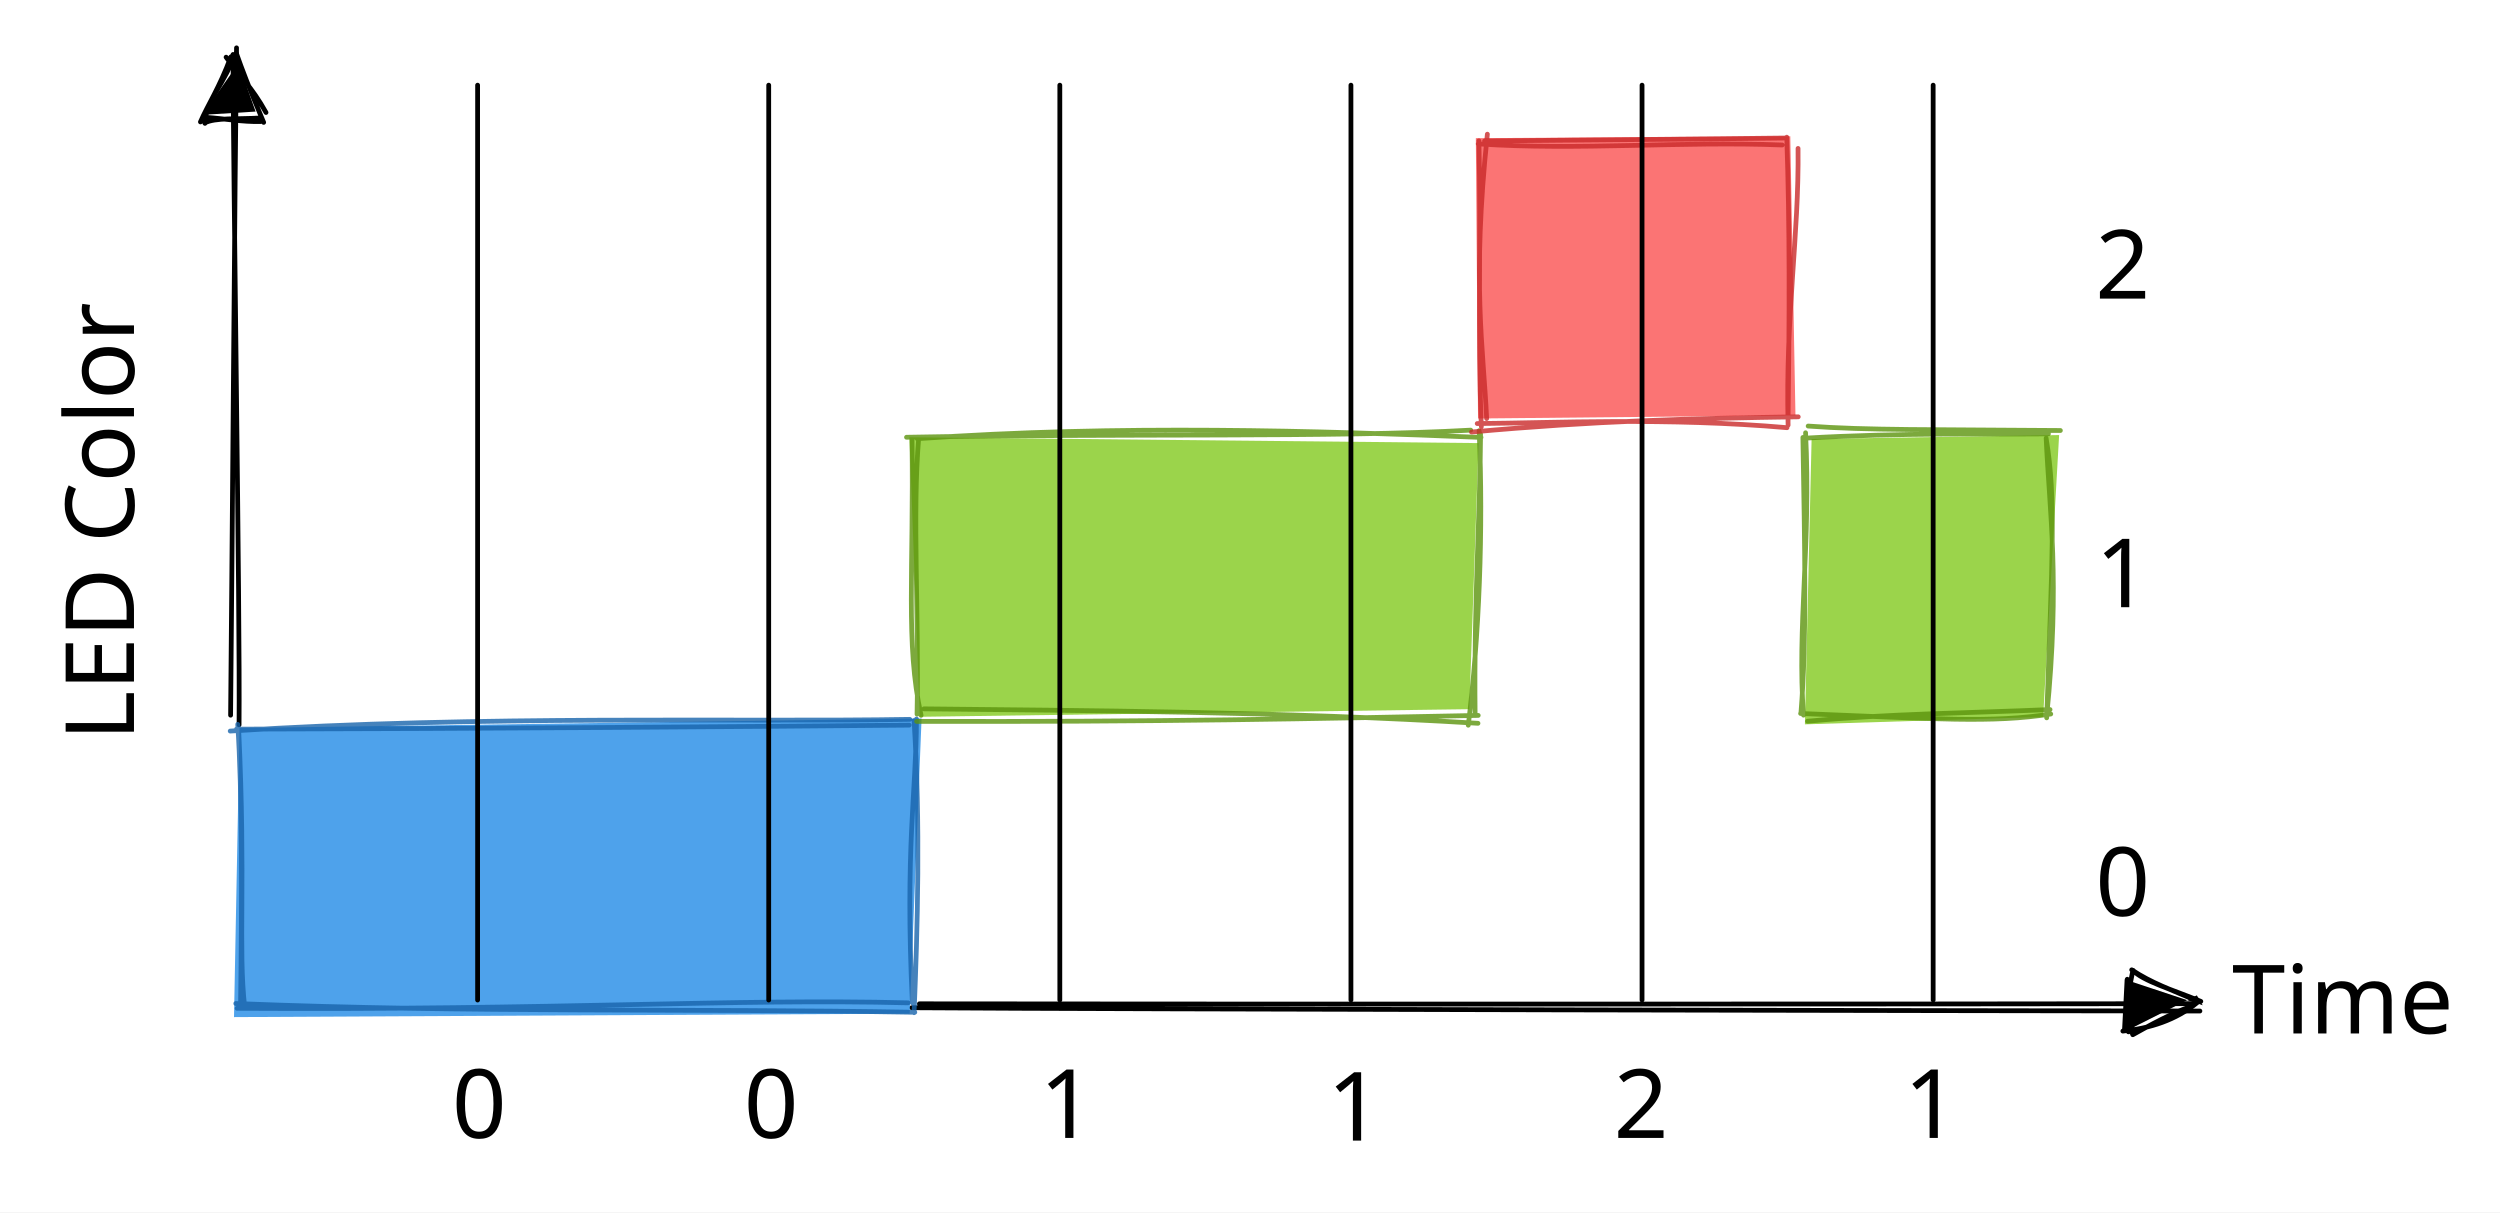
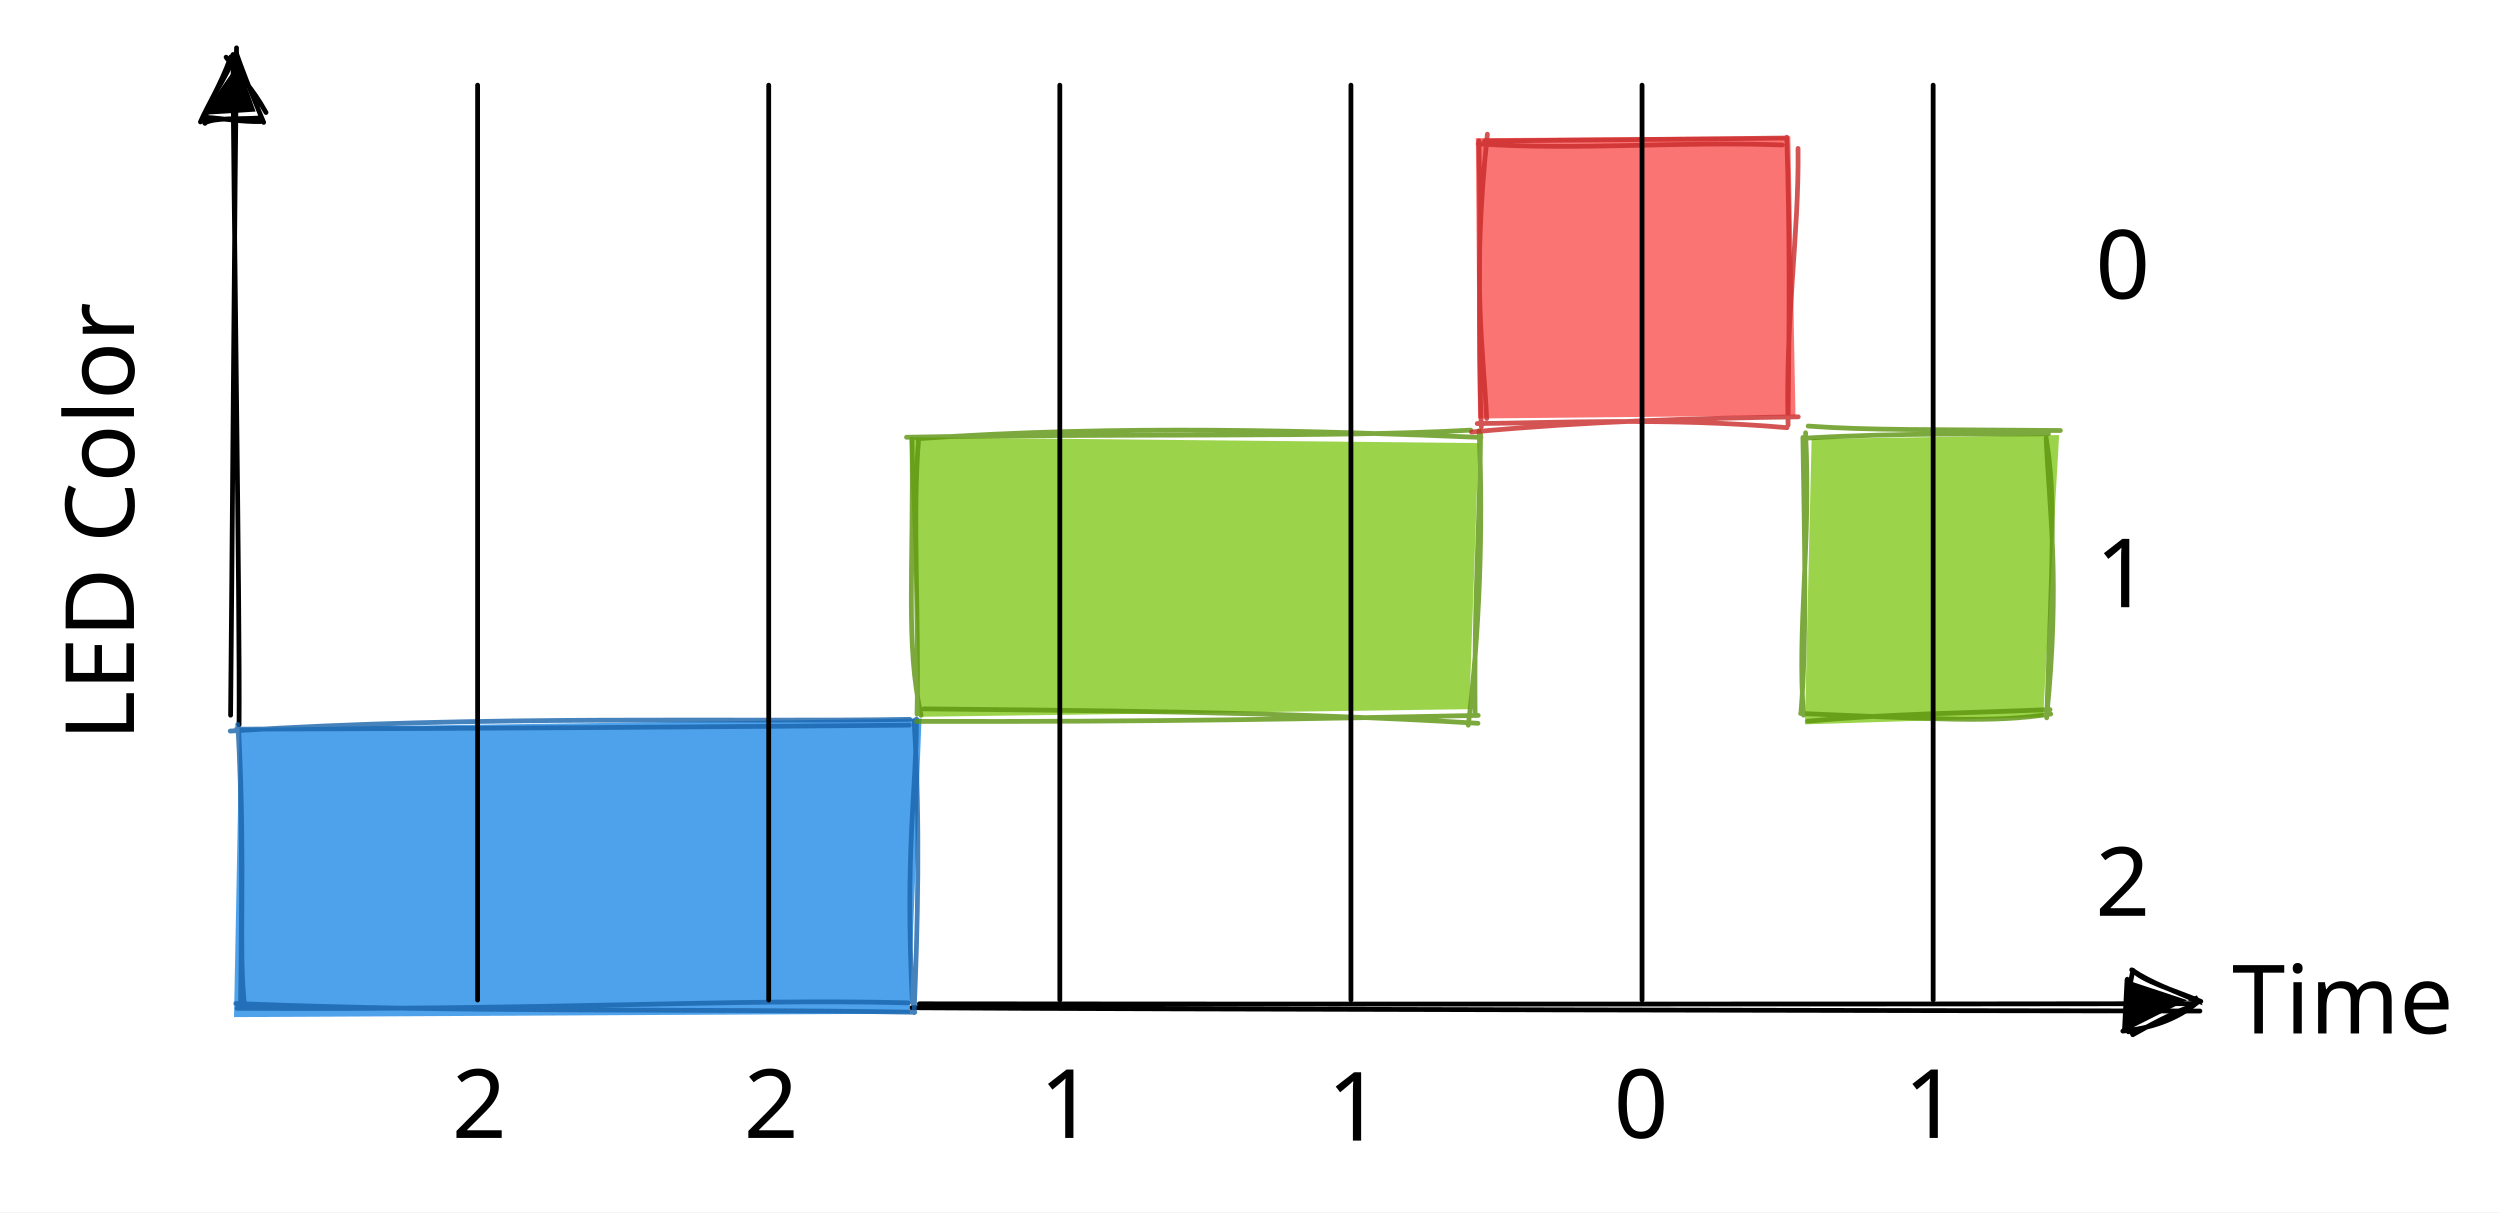
<svg xmlns="http://www.w3.org/2000/svg" version="1.1" viewBox="0 0 522.481 253.37" width="522.481" height="253.37">
  
-   eyJ2ZXJzaW9uIjoiMSIsImVuY29kaW5nIjoiYnN0cmluZyIsImNvbXByZXNzZWQiOnRydWUsImVuY29kZWQiOiJ4nO2ca1fiSFx1MDAxM4C/z6/wuF+HbFf1fb95x1FnXHUwMDE0XHUwMDA2L/OePZ5cYlx1MDAwMaJA2Fx1MDAxMLzMnvnvW41cdTAwMGVcdNdBVzHuK1x1MDAxZVx1MDAxNbo7nUp3PdVVnVxuf39YWVlN7rrB6lx1MDAxZiurwW3Vb4W12L9Z/ejKr4O4XHUwMDE3Rlx1MDAxZKrCwede1I+rg5bNJOn2/vj9d7/b9Vx1MDAxYWFyXHUwMDExRVdeNWrfXHUwMDFmXHUwMDE2tIJ20El61PB/9Hll5e/B38yJ/DiO7s8xKE7Pw/l44eeoMzglcG6ZMFx1MDAxMuSwRdjbpFMlQY2q636rXHUwMDE3pDWuaLVcdTAwMTZcdTAwMWOcN453cP9QmUKpXHUwMDA2p4dftq/Ss9bDVquc3LXuL8ivNvtxkNb2kji6XG5OwlrSdGdcdTAwMWYrXHUwMDFmXHUwMDFl14towNKj4qjfaHaCXm/kmKjrV8PkzpUxNiz1O41BXHUwMDFmacktfVJKeVxiXHUwMDAyXHUwMDEx0HIpXHUwMDE5XHUwMDBla93xknNPSyk0k2hcdTAwMThjfEyujahcdTAwMTXFTq7f2OCVSnbhV69cdTAwMWEkXqc2bJPEfqfX9WOaq7TdzcNcdTAwMTUzjzGUgqPmQlvFUDMuhq2aQdhoJu6CXHUwMDA081x1MDAwNFx1MDAwN60kt4KmyGQkXG5cdTAwMDYzXHUwMDAzaLRCpk06XHUwMDFlTo7ubm2gIH9mx65Te1x1MDAxOLufXHUwMDFhk+pcZj6U/EivyLXfyuha2lW/W/Pv9Vx1MDAwMpRBZUBIbaVcdTAwMWHWt8LOXHUwMDE1VXb6rVZaXHUwMDE2Va+mqFIv8eNkPezUwk5jVLBcdTAwMDc131x1MDAxZOja9pfdylx1MDAwNuL22UV1Y6Nyd2a6d2FhOKrumv1uViec/kXVvpO7XHUwMDAwNNRCXHUwMDFhy7W1YDlXZuJag04tlWFUbL+XbETtdpjQXHUwMDA1XHUwMDFmRmEnXHUwMDE5bzG4gjVHXFwz8GvjtdRzto6UXCK8V8xhi67rNIXZvdJ3K6n6XHUwMDBlPlxm3//5cXrreWrlXoVJjUr7/JD9/zA6i1x1MDAxYlx1MDAxN21mXHUwMDFhXHUwMDE3hUZqIVLl/ZVt2fQr1l52kjAottZ6m3unl6fNct5ti2HGsyBcdTAwMDTxoFx1MDAwNVx1MDAwM9SjtsVyjyMn00K2Vikmx+R6PttCRHooXHUwMDExuUAlXGbpfCrI0LCkklx1MDAwZu1cYlx1MDAxN1ZKk7Z9JTOSXG7wembEc4OGUnNcdTAwMGLSXHRmp9hcdTAwMTXmWSNohFxyk1pLgVbPNyuzZOp9qVx1MDAxZmt9Zq1ar/GD3bXL77azO0UmWpmstai0JFuPcopEXHUwMDA19EBQXHUwMDFibizNu+BaTkj0xszZbE1cdTAwMWU7fCHLlVx1MDAwNLfJNMMl7XjhT8NlmUVcdTAwMWFLldqDX1x1MDAxOa7bTqXb8YOto7VP/PiocPa9bu7a+TNcXMLTXHUwMDA0vDHWMG6ESlx1MDAwN8DZMWmMp1x1MDAxOTJOXHUwMDBiXGJTlqeduu7Itnlk4phQtNBIXHUwMDE0KMbkfD5DXHUwMDA2XHUwMDE592xouTBjOFx1MDAxZkyXNYZLZfRjbNeIWj/GSNGoXGKeXHUwMDBl2COMVD3qJOXw+8BOspHSbb9cdTAwMWS27kbmb6CsNED7W5sr96OVXHUwMDE5xl5Ap1x1MDAxZKysZuSAtVbYcFx1MDAxYb3aXG7qo6qehFx1MDAxNHtcZquTqJvWVklcdTAwMDCfuot3J3CP4rBcdTAwMTF2/NbXXHRhnlx1MDAwNFx1MDAxYUg5izSQXHUwMDA2peEqNbW/RC0pXHUwMDE2y1f8MCn7/nq5fKK3SsX+cf5QXHUwMDFi9Vx1MDAxMYBcdTAwMTnuKcORwlx1MDAwZrSCQo1RJ8GAXHUwMDA35Fx1MDAxZiBcdTAwMDUoUme4fG60hFqELC6YXHUwMDEy0mam7SXBMlx1MDAwMjPh50uD9TVsXHUwMDA3eWBqIMeTcFx1MDAxMjCTJm3IgC++as33QXKLkpRcdTAwMDRcdTAwMGI5RLSCcVx0YpQkqpTkbmvDXVx1MDAwM/NiJMGUsD27Jt6ThIyEcHtcdTAwMGWPXHTT84lcdTAwMTKfQIlN58gulSP2NIjUTIjcYiSE1otjtPO1cXnXS873dlx1MDAxYar0OTlcZrn89u1tYyQseIww4iitXHUwMDE1XHUwMDE04b4yR0BeXHUwMDFlKKX4cny95XJcdTAwMDR54FxinsiRnsVcdTAwMTEoST/iMVFU8rmyfeCfl1qFgzJ0wdyF7WLrjYOEyq1HypBmcXLx1GuDpI1UXHUwMDE038Lb9+0mQcI8gIRPXHUwMDAzXHRnx0hk+Fx1MDAwMJDZxWMkv7RcdTAwMDbXm53bg9vybe/4gCfFblsvXHUwMDBmJPYkkDSAp1xiIaRQm+KkTKjijldcZjxLflx1MDAxZFWgI+1cdTAwMDW3XHUwMDFmXHUwMDE2XHUwMDAySVxu1MZIXFxcbkeSnFmJS+PoLTt2cvaCpFx1MDAxOelcdTAwMTZcdTAwMDe2+ILkR6XNyo3dYbHyL47ZyY3+6+tl7jnS+IY4XHUwMDAyclx1MDAxMdxepH5cdTAwMDcpXyDpmSC5nXlcdTAwMDDL9MJcdTAwMWOV+1x1MDAxYrV+RVx1MDAxZdm77c6aLe4jL7C/8s6R4cIj95Uu1emMyiRR5JEjw5BcdCuFXVxuRpJcXNn3XHUwMDAwaWVcdTAwMDGM7Ey/TjDt7qTIxZejoFx1MDAxYdc3ykLu7+40XHSp0uWGuVxcYnz0RIys8KRcdTAwMTagmFx1MDAwMFx1MDAwYsbiXHUwMDE4RuiR2jIrrGJEk35tjKyRmiu+nNVIXHUwMDE4JV7qntJ/XHUwMDBiI8ikSY1v2Fx1MDAxOWm5yWZW/IojbnZZe+uz2Fxyjnhy1Fxmvlav2mt554hsuyekZswwXHUwMDA1Vpp8L0egOVx1MDAwMj4uPe2teHVveZuB5mW2W2c0XHUwMDA1tY9cYo/MIatcdTAwMWRWsX1QPFxuv+1t24t4/fgm71x1MDAxY1H8Jz1qZjXX6HJMRL5BcvmozNpHZWj9XHUwMDBix04w++7YrWRIioNqMpbslMFcdGanVktcdTAwMDZCkyotnv44P09tlKcxLl5m99ssklctuZJ0pchQZJyZ+7xq4TKKXHUwMDAwXHUwMDE4XHUwMDE3XHUwMDFhXHUwMDE44kyWgFx1MDAxYyH/Yi5LvyGai0BN41xiyMHkNNqKXHUwMDE5zcGYSa6k9ZhcdTAwMDHFraZoXHUwMDBlSWo1zplmSln9fNHTQ8VKJlx1MDAwMXBlsVx1MDAxNPpcdTAwMTHtu0+7XHUwMDFk1vz4OK/f+emzc/t9ePecWZpPp1xuM7dJxqjSxnKORizu7G3tn61cdTAwMWTHn/vtbzHr6INPh1pFR7mGyiVcdTAwMTRzY9Dt+buks1GohOaeYZaWXHUwMDA1TeQpPVx1MDAxYipZtYLV5kNlsGohmFx1MDAwMlx1MDAxNWiPXFxqK5UgN86lNz9cdTAwMDUqVGxcdTAwMTDWLcVcdTAwMGJcdTAwMTRaaLNcdTAwMWNcdTAwMDXlmSVuTEFpQjhcdKRcdTAwMTbfXHUwMDFj22mu75/p4v5Vu4hcdTAwMDVjv1x1MDAxZOitq1quXHUwMDE11KLylGVks7WlsccxXHUwMDA1XHUwMDA19Fx1MDAxNNdgNHDm3sxU0KpFXHUwMDFm/flcblr3JUqcVFAlPEXeXG66jTntQumn6CcgpyXDwDPa/Xlcbmq0zHD0olx1MDAxNtTOTG6WLm+dXHUwMDFjvcUt6NHZ6clcdTAwMTFcdTAwMTZcdTAwMGUu17Zuk259r3Z95s+6m5hcdTAwMTNcdTAwMDW13KNf8kmkUjT3k1x1MDAxNtRcbsPBeSzI5jyS8W8sqFx1MDAwNM9wadyzOFx1MDAxNqSWekrq5a81VFJcdTAwMDUoK5ZjQWlUzLMp6MCbn6KbeuZOXHUwMDBl0HpmXHUwMDE4RaCLh6Cfelx1MDAwNcmjy6NcdTAwMTOxxaJKPU5Oo6udvIegmlx1MDAxNlfmMkaQS0uhnVx1MDAxY1FPadEjw6Qskp1VaGcv8P/6acRJjVx1MDAwNFx1MDAwYlx1MDAxZSHBXHUwMDAwkSaCw5S0e260cCnMy9naQZTwXHUwMDFjz1x1MDAwNo0/z7KcXHUwMDA3/0bqnveRv2zrwuS0pcd/yP5/LKyQ8S8n8lKAXHS9uJ9cdTAwMTPw8+OTfuXSb36JIyhcdTAwMWRCvF1v5lx1MDAxZVWtPSNcdFVhKMBkmYTiN4AqXHUwMDFhO+pcdTAwMTO/g/qfXHUwMDA1NZtnN1x1MDAwNioyRX4yRWGLu3ytyvHlTlx01j+1TuvXqrtTPaldnOedVcNccoUl7klJXHUwMDE0aCDjRbxcdTAwMDFWXHUwMDE1Z4ycL1xczv37d1hfXHUwMDE3VjEzPFx1MDAwM9JdXHUwMDE0XHUwMDFhYfFt4y8l+L5cdTAwMGJJVLrhgYQ+nK3tb1RyXHUwMDBmq7Vu51hLq1xckrBcdTAwMWW9nZlzWMFoJeyyslx1MDAwNN5hfWVYZ7rA3D3ZJVx1MDAxZvP06t5J61x1MDAxYSN1XirWXHUwMDEyeVhcdPbi7c3bvLNqXHUwMDE187hWWiGNqkI+esc056y6TXRLIat6X1n/L2Cdubvk7lBcdTAwMWGansVcdTAwMTfWXVx1MDAxNbcrtyapq2L7rNQ4h/2dbZF3WIEhjS1cdTAwMTCtguJWhnb8+2hyTqtg5Fx1MDAxNWRN6jutb4fWXHUwMDBmXHUwMDBmPa763W45ocFe/flccjg0jWHtIUEklXv1Olxmbtan3fZcdTAwMTm83Fxy6oFcdTAwMDVwrFx1MDAwNYPvXHUwMDFl+vHhxz84i3uUIn0=
+   eyJ2ZXJzaW9uIjoiMSIsImVuY29kaW5nIjoiYnN0cmluZyIsImNvbXByZXNzZWQiOnRydWUsImVuY29kZWQiOiJ4nO2cW1PbSFx1MDAxM4bv8yso9natnek59t5xhlx1MDAwMFx02DGHfLVFXHRbxlx1MDAwMtvyyjKHbOW/b48hlnyM7YBcdTAwMTH7QVWCrVx1MDAxOUmtUT/vdI9a/PNhZWU1eWhcdTAwMDerf66sXHUwMDA291x1MDAxNb9cdTAwMTFWY/9u9Xe3/TaIO2HUoibofe9E3bjS61lPknbnzz/+8Ntt7ypMLqPoxqtEzcfdgkbQXGZaSYc6/o++r6z80/s/c1wiP46jx3P0NqfnXHUwMDExYnjjp6jVOyVcdTAwMTdcdTAwMDKZtIqrfo+ws0mnSoIqNdf8RidIW9ym1WpweHF1slx1MDAwM1x1MDAwN0faXHUwMDE2ilV+dvR5+yY9ay1sNErJQ+PxgvxKvVx1MDAxYlx1MDAwN2lrJ4mjm+A0rCZ1d/ah7f39Olx1MDAxMVxyWLpXXHUwMDFjda/qraDTXHUwMDE52Cdq+5UweXDbXHUwMDE462/1W1e9Y6Rb7umb1tpcdTAwMDMuXHUwMDAxOKBQikG/1e2vhPCMUtIwXHUwMDA1ljEmhuzaiFx1MDAxYVHs7PqN9X5Syy79ys1cdTAwMTWZ16r2+ySx3+q0/ZjuVdrv7umKmcdcdTAwMTgoKcBcYmlQMzBMyH6velx1MDAxMF7VXHUwMDEzd0GSeVJwo5VASbfIZixcbnp3hoM1XHUwMDFhmLHpeDg72nvVnoP8lVx1MDAxZLtW9WnsfnhM6jPwtOV7ekWu/1bG19JDddtV/9EvuLagLZfKoNL99kbYuqHGVrfRSLdFlZsxrtRJ/DhZXHUwMDBmW9WwdTVo2JOb7/V8bfvzXnlcdTAwMDNg+/yysrFRfji37Yew0Fx1MDAxZlV3zX4761x1MDAxM87/okrX2V3gNNRSWVx1MDAxNFx1MDAwNpGjXHUwMDEw2o5cXGvQqqY2XGaa7XeSjajZXGZcdTAwMTO64KMobCXDPXpXsOaIq1x1MDAwN351uJWOnG0jp1xiXHUwMDFmXHUwMDFks9+j7Vx1MDAwZZrC7H7STyup+/a+9D//9fv43tPcyv1cdTAwMTRGPSo95ofs76fRmV1cXIydKC5cdTAwMWGsMlKmzvszbdn0y4jXrSRcZnZcdTAwMWJrnc39s+uzeinv2mKZ9ZBLSTxcdTAwMTjJOJhBbUHhXHRcdTAwMTAkLaS1WjM1ZNfzaVx1MDAwYlx1MDAxMemBXHUwMDAyXHUwMDEwXHUwMDEytLTk86khfWFJLe/riJColE37vpKMpFx1MDAwNryejHhu0EBcdTAwMTmBXFw5w3CMrjBcdTAwMGatpFx1MDAxMbZMXHUwMDE5oySgmS4rk2zqfK6dXHUwMDE4c46o16vicG/t+lx1MDAxYrb2xthEM1x1MDAxM1wigjaKtFx1MDAxZdRcdTAwMTiLXG7gcUl9hEW671JcdTAwMTg1YtFcdTAwMWKTs8mePLT7TMqVXHUwMDA098k44VI4vPGHcCFDoLHUqVx1MDAxZfxMuO5b5XbLXHUwMDBmto7XPoqT48L5t5p9aOZPuKRnXGJ4a9EyYaVOXHUwMDA3wOmYstYzXGaYoFx0hGlcdTAwMTTpQd3hSNs8kjgmNU00XG4kyCE7n0/IeCY86ytcdTAwMTdkhPNJutBaobQ182jXgFvPI1I0KlKkXHUwMDAzNodI1aJWUlxuv/V0klxybN32m2HjYeD+9ZyVXHUwMDA26GBrc+VxtDLD2Fx06LS9mdVcdTAwMGXssNZcYq+cR682gtqgqych5Vx1MDAxZf3mJGqnrVx1MDAxNTLAp8PFeyO4R3F4XHUwMDE1tvzGl1x1MDAxMWNcdTAwMTZcdTAwMDKNKzWJNK4sKCt0KrU/RS3Z3S3diKOk5PvrpdKp2Srudk/yh9pgjMCZXHUwMDE1nrZcdTAwMDIo/Vx1MDAwMJSUalxmXHUwMDA2XHSWe5ziXHUwMDAzoFx1MDAwNEWZXGaXz42W1LOQJSTTUmHmtr0kWFZCJv18abC+hM0gXHUwMDBmTPXsWFxiJ1x0XHUwMDEzaWLWpTwyo4g/o2l6XHUwMDE4klualFwiXigmoklMKC5cdTAwMDdhokZFXHUwMDExt7HCdbAvXHUwMDA2XHUwMDEzXHUwMDFmk7lnp8VHmICRXHUwMDExbtlhnkx9QZqQcc6ZgFx1MDAxN6JJjNBcdTAwMDTjUcKlolx1MDAwNItxlFx074Y4cvORJIpmj/92vlxcXT90kov9nStd/JRcdTAwMWOFQn39+rYxksg9Rlx1MDAxOFx0UIiSktxX5ohToMe11mI54d5LzkqjXHUwMDFj8TxwxFx1MDAxN+Ro8lx1MDAwMpBQSNm9nJ2j5FN5+9C/KDZcbocl3ub2IWzuNt44R6DddKQtOZagIE+/NkfGKpookC8huqP5iFklXHUwMDE2WlwiXogjllx1MDAwN47YYlx1MDAxY4GeyJFhgoFSfPa4zi+u8dvN1v3hfem+c3Iokt120yxcdTAwMGYktlx1MDAxMEiGc09cdTAwMTNCQMk2ZUqZZMXtr1x1MDAxOfeQwjpqXHUwMDAwR9pcdTAwMGIuQMxcdTAwMDSSkmCsVbAkjriRcmlcdTAwMWO95bhOTZyPXGaiYlxm9excdTAwMGYk/Ki4Wb7DXHUwMDFkXHUwMDE2a//yhJ3emb+/XFznXHUwMDFlI1x1MDAwM29cYiOupXSLkWYpXHUwMDFjMbTAXmpcdTAwMTnvv8VRZlx1MDAxNWGII7c0zzmy2aejUnej2i2rY3zYbq3h7lx1MDAwMYhcdTAwMDL7O+9cdTAwMWNZIT1JXHUwMDFjcW6UXHUwMDAynamiyCNHllx1MDAwMZOoJL48RpZTLELB/Xt6NFx1MDAwM0Y4cfFbMuNcdTAwMWWlqNnTo6BcdTAwMTLXNkpSXHUwMDFk7O3UXHSp4vWGvV5ierQgRig9ZSTXTHLkXHUwMDE2YVxiI/DIbVx1MDAxOUrUjGgyr41cdTAwMTFaZYRcdTAwMTZLWftW0mq5vNnoLWOUlZuRZVx1MDAwNrfEavRcdTAwMWMgXHS7x5pbn+RecCyS43rwpXLTXFzLO0gk7p5UhjHLNEdl8z1cdTAwMWZxI4DDfFx1MDAwNWq/XHUwMDEw1lx0Zd6XXHUwMDE5VmZcdTAwMDHJTKxcdTAwMDZVYFxyJbVsdo7sXHUwMDExq1x1MDAxZVWgebh7XHUwMDFjft3fxst4/eQu71x1MDAxY1EurTzqhkZcdTAwMThwVSYy3yC5ilSGOFeN1i9EdpLhe2S3kiEpXHUwMDBlKslQuVNcdTAwMDYnPrm4WjEuXHK50uzrXHLTK9VcdTAwMDZ5XHUwMDFh4uJlVr/tLJXVStDcK1xyMJCZaOaxslq6mlwi91BSXHUwMDFhzlx1MDAwMCayxClcdTAwMTLyL6ey9Fx1MDAxYoC9XGb0OI44RZiCRlsza1x1MDAwNLd2lCuFXHUwMDFls1xcXHUwMDBiNJTOXHUwMDAxWa2HOTNMazTPlz49NaxkSlx1MDAwMFdmK6JcdTAwMWbwvsfC237L99+nXHUwMDFkd3pcdTAwMDHt1OM+fXrOOs3FqVx1MDAwMjFxMdxYXHUwMDE0XHUwMDAyrJz9jYWtg/O1k/hTt/k1Zi1z+PHI6Og411C5kmJhLcVPrFd2NlxilTTCs4yCXHUwMDFlylx1MDAxZoXWZjJUqoKSVadDZaGCPFx1MDAxOFx1MDAwM1x1MDAxNTeeZlxulZZcdTAwMTTGuVx1MDAwMudFoFx1MDAwMs16ed1cdTAwMTKiwF79tbHLcVCRmeKGXHUwMDFjlG6IIIP07KtjO/X1g3Oze3DT3IWCxa+HZuummmtcdTAwMDdF0Fx1MDAxZYXdpNlcdTAwMDZp7GHIQTl4Wlx1MDAxOG5ccqVm7sNEXHUwMDA3rSD44E930JqvQMGog2rpaYpWwK3MXHUwMDE5l0sv4p9cdTAwMWNcdTAwMDRNXHUwMDE5lj+j7k9zUGvUXFxPcX5BQXFiebNyletcdTAwMTToza6gx+dnp8dQOLxe27pP2rX96u25P+lpYk5cdTAwMWNcdTAwMTSFR/8oJlFa071cdTAwMWZVUJRWcFx1MDAxN7FcdTAwMDCb8lLGryio4p5cdTAwMTXKurdxkCuTTVDn8FBFXHJcXKNcXI6C0qjYZ3PQXjQ/xjeNnOSanOYzyyhcdTAwMDOdPVx1MDAwNf3YKShcdTAwMTFdXHUwMDFmn8otXHUwMDE2lWtxclx1MDAxNt3s5D1cdTAwMDU1NLkyVzFcdTAwMDJCIaV2asA9XHUwMDE1gkfCpFx1MDAxMUhnNeDkXHT+l99HXHUwMDFj9UiO3CMkXHUwMDE4XHUwMDA3oFx1MDAxYiH4mMJ7YY3Egbqel0xIXHUwMDAxsoVcdTAwMGaLv1x1MDAxZDT8RstyXv1cdTAwMWJoe96X/rK9XHUwMDBio7ct3f9D9ve8sHIzud6Y8rp5io1cdTAwMDNxcXLaLV/79c9xxItHPN6u1XOPqjGeVYSqtJRgskw98Vx1MDAxYkBcdTAwMTUsXHUwMDBlxsTvoP5nQc3Wq1x1MDAwZYFcbkxTnExZ2OwhX6N8cr1T5OtcdTAwMWZcdTAwMWJntVvd3qmcVi8v8s6qXHUwMDE1ltJcdTAwMTL3riRIsDxcdTAwMTNFvFx1MDAwMVa1YIyCL1jOXHUwMDAz/HdYX1x1MDAxN1Y5MT3j5LsgXHLw2ZeNP1x1MDAxN/m3PZ5ExTtcdTAwMTEo3uXna1x1MDAwN1x1MDAxYuXcw4roVo6NQu2K7c3g48ycw8qt0Vx1MDAxMpdVJvBcdTAwMGXrK8M6MVx1MDAwNFx1MDAxNu7FLjXP+6v7p41biPRFcbeaqKNysFx1MDAxZm9v3uedVdTMXHUwMDEzRlx1MDAxYlxyNKpcdTAwMWHE4Fx1MDAxM9Ocs+pcdTAwMTbRkVJW/T6z/l/AOnF1yT2htHR7Zp9Y93TcLN/bpKZ3m+fFq1x1MDAwYn6wsy3zXHUwMDBlK2dAY8uJVkl5K1x1MDAwM1x1MDAxY/6LNDmnVTKKXG6ykvpO69uh9cPTXHUwMDExV/12u5TQYK/++Fx1MDAxYjh0XHUwMDFiw+pTgUhq9+ptXHUwMDE43K2Pe+zT+3FcdTAwMGaoe1xu4FhcdTAwMGJ6f33o+4fv/1x1MDAwMlJcdTAwMWR7/iJ9
  <defs>
    <style class="style-fonts">
      @font-face {
        font-family: "Virgil";
        src: url("https://unpkg.com/@excalidraw/excalidraw@0.14.2/dist/excalidraw-assets/Virgil.woff2");
      }
      @font-face {
        font-family: "Cascadia";
        src: url("https://unpkg.com/@excalidraw/excalidraw@0.14.2/dist/excalidraw-assets/Cascadia.woff2");
      }
    </style>
  </defs>
  <rect x="0" y="0" width="522.481" height="253.37" fill="#ffffff" />
  <g stroke-linecap="round">
    <g transform="translate(49.01218 150.6307) rotate(0 0.001271637 -70.21588)">
      <path d="M-0.82 -1.16 C-0.57 -24.77, 0.1 -117.57, 0.42 -140.63 M0.95 0.85 C1.17 -22.05, -0.31 -115.49, -0.31 -139.2" stroke="#000000" stroke-width="1" fill="none" />
    </g>
    <g transform="translate(49.01218 150.6307) rotate(0 0.001271637 -70.21588)">
      <path d="M0.34 -138.79 L4.41 -127.31 L-6.76 -126.62 L0.94 -137.56" stroke="none" stroke-width="0" fill="#000000" fill-rule="evenodd" />
      <path d="M-1.76 -138.68 C0.92 -134.91, 3.65 -132.43, 6.58 -127.12 M0.36 -139.57 C1.64 -135.95, 2.79 -132.88, 6.09 -125.05 M5.47 -125.23 C1.89 -125.11, -2.84 -125.91, -5.69 -126.08 M5.56 -125.98 C0.63 -125.68, -4.05 -126.09, -6.22 -124.94 M-6.18 -124.85 C-5.74 -129.97, -3.97 -130.21, -0.38 -137.95 M-7.12 -125.15 C-5.6 -128.68, -3.15 -132.31, -0.77 -138.74 M-0.31 -139.2 C-0.31 -139.2, -0.31 -139.2, -0.31 -139.2 M-0.31 -139.2 C-0.31 -139.2, -0.31 -139.2, -0.31 -139.2" stroke="#000000" stroke-width="1" fill="none" />
    </g>
  </g>
  <mask />
  <g stroke-linecap="round">
    <g transform="translate(191.7124 210.1989) rotate(0 134.1261 0)">
      <path d="M-1.16 0.41 C43.35 0.73, 223 1.04, 268.05 1.1 M0.44 -0.41 C44.68 -0.33, 222.26 -0.33, 267 -0.44" stroke="#000000" stroke-width="1" fill="none" />
    </g>
    <g transform="translate(191.7124 210.1989) rotate(0 134.1261 0)">
      <path d="M267.41 -2.18 L251.76 5.69 L252.33 -5.51 L268.64 -0.1" stroke="none" stroke-width="0" fill="#000000" fill-rule="evenodd" />
      <path d="M267.52 -0.69 C263.1 2.99, 257.48 4.76, 251.95 5.29 M266.63 -0.05 C263.92 0.94, 260.52 2.39, 254.02 6.05 M253.84 5.69 C253.89 0.03, 253.05 -3.17, 252.87 -5.54 M253.1 5.44 C253.11 2.17, 252.66 -1.02, 254.01 -7.23 M254.1 -7.4 C255.85 -5.28, 262.57 -3.27, 268.24 -0.92 M253.8 -7.51 C257.92 -4.76, 261.96 -3.4, 267.45 -1.03 M267 -0.44 C267 -0.44, 267 -0.44, 267 -0.44 M267 -0.44 C267 -0.44, 267 -0.44, 267 -0.44" stroke="#000000" stroke-width="1" fill="none" />
    </g>
  </g>
  <mask />
  <g transform="translate(-28.5 91.35625) rotate(270 51 12.5)">
    <text x="0" y="18" font-family="Virgil, Segoe UI Emoji" font-size="20px" fill="#000000" text-anchor="start" style="white-space: pre;" direction="ltr">LED Color</text>
  </g>
  <g transform="translate(466.4812 197.9885) rotate(0 23 12.5)">
    <text x="0" y="18" font-family="Virgil, Segoe UI Emoji" font-size="20px" fill="#000000" text-anchor="start" style="white-space: pre;" direction="ltr">Time</text>
  </g>
  <g transform="translate(437.9147 172.399) rotate(0 7 12)">
-     <text x="0" y="19" font-family="Cascadia, Segoe UI Emoji" font-size="20px" fill="#000000" text-anchor="start" style="white-space: pre;" direction="ltr">0</text>
+     <text x="0" y="19" font-family="Cascadia, Segoe UI Emoji" font-size="20px" fill="#000000" text-anchor="start" style="white-space: pre;" direction="ltr">2</text>
  </g>
  <g transform="translate(437.9147 107.8989) rotate(0 7 12)">
    <text x="0" y="19" font-family="Cascadia, Segoe UI Emoji" font-size="20px" fill="#000000" text-anchor="start" style="white-space: pre;" direction="ltr">1</text>
  </g>
  <g transform="translate(437.9147 43.39889) rotate(0 7 12)">
+     <text x="0" y="19" font-family="Cascadia, Segoe UI Emoji" font-size="20px" fill="#000000" text-anchor="start" style="white-space: pre;" direction="ltr">0</text>
+   </g>
+   <g transform="translate(94.44428 218.8129) rotate(0 7 12)">
    <text x="0" y="19" font-family="Cascadia, Segoe UI Emoji" font-size="20px" fill="#000000" text-anchor="start" style="white-space: pre;" direction="ltr">2</text>
  </g>
-   <g transform="translate(94.44428 218.8129) rotate(0 7 12)">
-     <text x="0" y="19" font-family="Cascadia, Segoe UI Emoji" font-size="20px" fill="#000000" text-anchor="start" style="white-space: pre;" direction="ltr">0</text>
-   </g>
  <g transform="translate(155.4443 218.8129) rotate(0 7 12)">
-     <text x="0" y="19" font-family="Cascadia, Segoe UI Emoji" font-size="20px" fill="#000000" text-anchor="start" style="white-space: pre;" direction="ltr">0</text>
+     <text x="0" y="19" font-family="Cascadia, Segoe UI Emoji" font-size="20px" fill="#000000" text-anchor="start" style="white-space: pre;" direction="ltr">2</text>
  </g>
  <g transform="translate(217.2443 218.8129) rotate(0 7 12)">
    <text x="0" y="19" font-family="Cascadia, Segoe UI Emoji" font-size="20px" fill="#000000" text-anchor="start" style="white-space: pre;" direction="ltr">1</text>
  </g>
  <g transform="translate(277.3721 219.3703) rotate(0 7 12)">
    <text x="0" y="19" font-family="Cascadia, Segoe UI Emoji" font-size="20px" fill="#000000" text-anchor="start" style="white-space: pre;" direction="ltr">1</text>
  </g>
  <g transform="translate(337.255 218.8129) rotate(0 7 12)">
-     <text x="0" y="19" font-family="Cascadia, Segoe UI Emoji" font-size="20px" fill="#000000" text-anchor="start" style="white-space: pre;" direction="ltr">2</text>
+     <text x="0" y="19" font-family="Cascadia, Segoe UI Emoji" font-size="20px" fill="#000000" text-anchor="start" style="white-space: pre;" direction="ltr">0</text>
  </g>
  <g transform="translate(397.8989 218.8129) rotate(0 7 12)">
    <text x="0" y="19" font-family="Cascadia, Segoe UI Emoji" font-size="20px" fill="#000000" text-anchor="start" style="white-space: pre;" direction="ltr">1</text>
  </g>
  <g stroke-opacity="0.8" fill-opacity="0.8" stroke-linecap="round" transform="translate(49.33448 151.5773) rotate(0 70.78651 29.54082)">
    <path d="M0.73 0.57 L143.27 -1.42 L140.78 60.27 L-0.43 60.99" stroke="none" stroke-width="0" fill="#228be6" />
    <path d="M-1.22 1.21 C50.86 -2.2, 106.54 -0.62, 140.8 -1.24 M0.09 0.81 C52.46 0.69, 105.9 0.29, 140.68 -0.03 M142.2 -1.31 C142.17 14.06, 139.78 25.66, 141.35 58.01 M141.7 -0.97 C143.05 20.74, 142.43 42.49, 141.7 60.07 M140.45 58.01 C103.96 57.08, 68.17 59.56, 0.22 59.15 M141.85 59.98 C95.53 59.16, 48.36 60.1, -0.06 58.15 M1.82 59.02 C0.39 46.47, 2.08 33.16, 0.53 0.55 M0.94 58.32 C1.25 36.53, 1.29 13.69, 0.35 -0.19" stroke="#1864ab" stroke-width="1" fill="none" />
  </g>
  <g stroke-opacity="0.8" fill-opacity="0.8" stroke-linecap="round" transform="translate(191.1862 90.6842) rotate(0 58.80298 29.54082)">
    <path d="M-1.12 0.7 L117.83 1.92 L115.89 57.53 L1.04 59.12" stroke="none" stroke-width="0" fill="#82c91e" />
    <path d="M-1.73 0.7 C43.35 -0.16, 88.05 0.81, 116.18 -0.79 M0.51 1 C42.67 -1.98, 84.82 -0.64, 118.33 0.73 M117.94 -0.68 C118.86 20.07, 117.92 42.57, 115.67 60.88 M118.24 0.05 C118.13 17.91, 116.83 34.87, 117.1 58.46 M117.7 60.48 C77.6 58.02, 34.04 57.81, 1.91 57.46 M117.75 58.83 C84.33 59.5, 50.89 60.21, 0.38 60.08 M1.31 58.82 C-1.98 43.97, -0.2 28.48, -0.58 1.31 M0.47 58.57 C0.91 37.14, -0.56 17.11, 0.83 0.65" stroke="#5c940d" stroke-width="1" fill="none" />
  </g>
  <g stroke-opacity="0.8" fill-opacity="0.8" stroke-linecap="round" transform="translate(309.4888 29.51239) rotate(0 32.32771 29.54082)">
    <path d="M-1.05 -0.64 L64.67 -1.03 L65.75 57.3 L-0.59 57.95" stroke="none" stroke-width="0" fill="#fa5252" />
    <path d="M-0.55 0.56 C20.33 1.96, 41.95 -0.03, 62.98 0.79 M0.78 -0.05 C22.91 -0.28, 46.63 -0.44, 63.74 -0.67 M66.29 1.51 C66.5 19.82, 63.63 36.47, 64.21 59.34 M63.93 -0.84 C64.58 17.75, 64.49 36.61, 64.2 58.69 M66.33 57.6 C44.58 57.92, 23.23 58.46, -1.96 60.78 M63.98 59.87 C39.22 57.7, 14.74 58.89, -0.76 59.01 M1.21 57.96 C0.51 43.05, -1.9 29.68, 1.36 -1.47 M0.1 59.66 C-0.69 40.44, 0.06 20.46, -0.41 -0.08" stroke="#c92a2a" stroke-width="1" fill="none" />
  </g>
  <g stroke-opacity="0.8" fill-opacity="0.8" stroke-linecap="round" transform="translate(376.7917 90.82351) rotate(0 25.9179 29.54082)">
    <path d="M1.82 0.92 L53.55 0.1 L50.21 59 L0.42 60.56" stroke="none" stroke-width="0" fill="#82c91e" />
    <path d="M1.1 -1.78 C13.31 -0.87, 27.6 -1.08, 53.81 -0.85 M0.27 0.76 C20.76 -0.44, 38.97 -0.02, 51.31 -0.15 M50.84 0.76 C51.51 16, 53.79 30.42, 50.95 58.91 M50.86 0.93 C52.93 13.36, 52.09 25.67, 50.95 59.2 M51.65 57.47 C34.81 58.21, 17.87 58.32, 0.97 59.91 M51.8 58.4 C39.51 60.32, 27.98 59.41, -0.48 58.29 M0.13 58.64 C-1.24 40.31, 1.72 23.02, 0.56 -0.38 M-0.41 58.25 C0.85 42.54, 0.37 23.53, 0 0.6" stroke="#5c940d" stroke-width="1" fill="none" />
  </g>
  <g stroke-linecap="round">
    <g transform="translate(99.81471 208.9989) rotate(0 0 -95.60001)">
      <path d="M0 0 C0 -38.76, 0 -77.51, 0 -191.2 M0 0 C0 -72.8, 0 -145.61, 0 -191.2" stroke="#000000" stroke-width="1" fill="none" />
    </g>
  </g>
  <mask />
  <g stroke-linecap="round">
    <g transform="translate(160.6547 208.9989) rotate(0 0 -95.60001)">
      <path d="M0 0 C0 -49.46, 0 -98.92, 0 -191.2 M0 0 C0 -60.87, 0 -121.75, 0 -191.2" stroke="#000000" stroke-width="1" fill="none" />
    </g>
  </g>
  <mask />
  <g stroke-linecap="round">
    <g transform="translate(221.4947 208.9989) rotate(0 0 -95.60001)">
      <path d="M0 0 C0 -41.58, 0 -83.16, 0 -191.2 M0 0 C0 -74.84, 0 -149.68, 0 -191.2" stroke="#000000" stroke-width="1" fill="none" />
    </g>
  </g>
  <mask />
  <g stroke-linecap="round">
    <g transform="translate(282.3347 208.9989) rotate(0 0 -95.60001)">
      <path d="M0 0 C0 -75.58, 0 -151.16, 0 -191.2 M0 0 C0 -59.67, 0 -119.33, 0 -191.2" stroke="#000000" stroke-width="1" fill="none" />
    </g>
  </g>
  <mask />
  <g stroke-linecap="round">
    <g transform="translate(343.1747 208.9989) rotate(0 0 -95.60001)">
      <path d="M0 0 C0 -74.57, 0 -149.15, 0 -191.2 M0 0 C0 -47.26, 0 -94.53, 0 -191.2" stroke="#000000" stroke-width="1" fill="none" />
    </g>
  </g>
  <mask />
  <g stroke-linecap="round">
    <g transform="translate(404.0147 208.9989) rotate(0 0 -95.60001)">
      <path d="M0 0 C0 -47.91, 0 -95.81, 0 -191.2 M0 0 C0 -63.76, 0 -127.52, 0 -191.2" stroke="#000000" stroke-width="1" fill="none" />
    </g>
  </g>
  <mask />
</svg>
